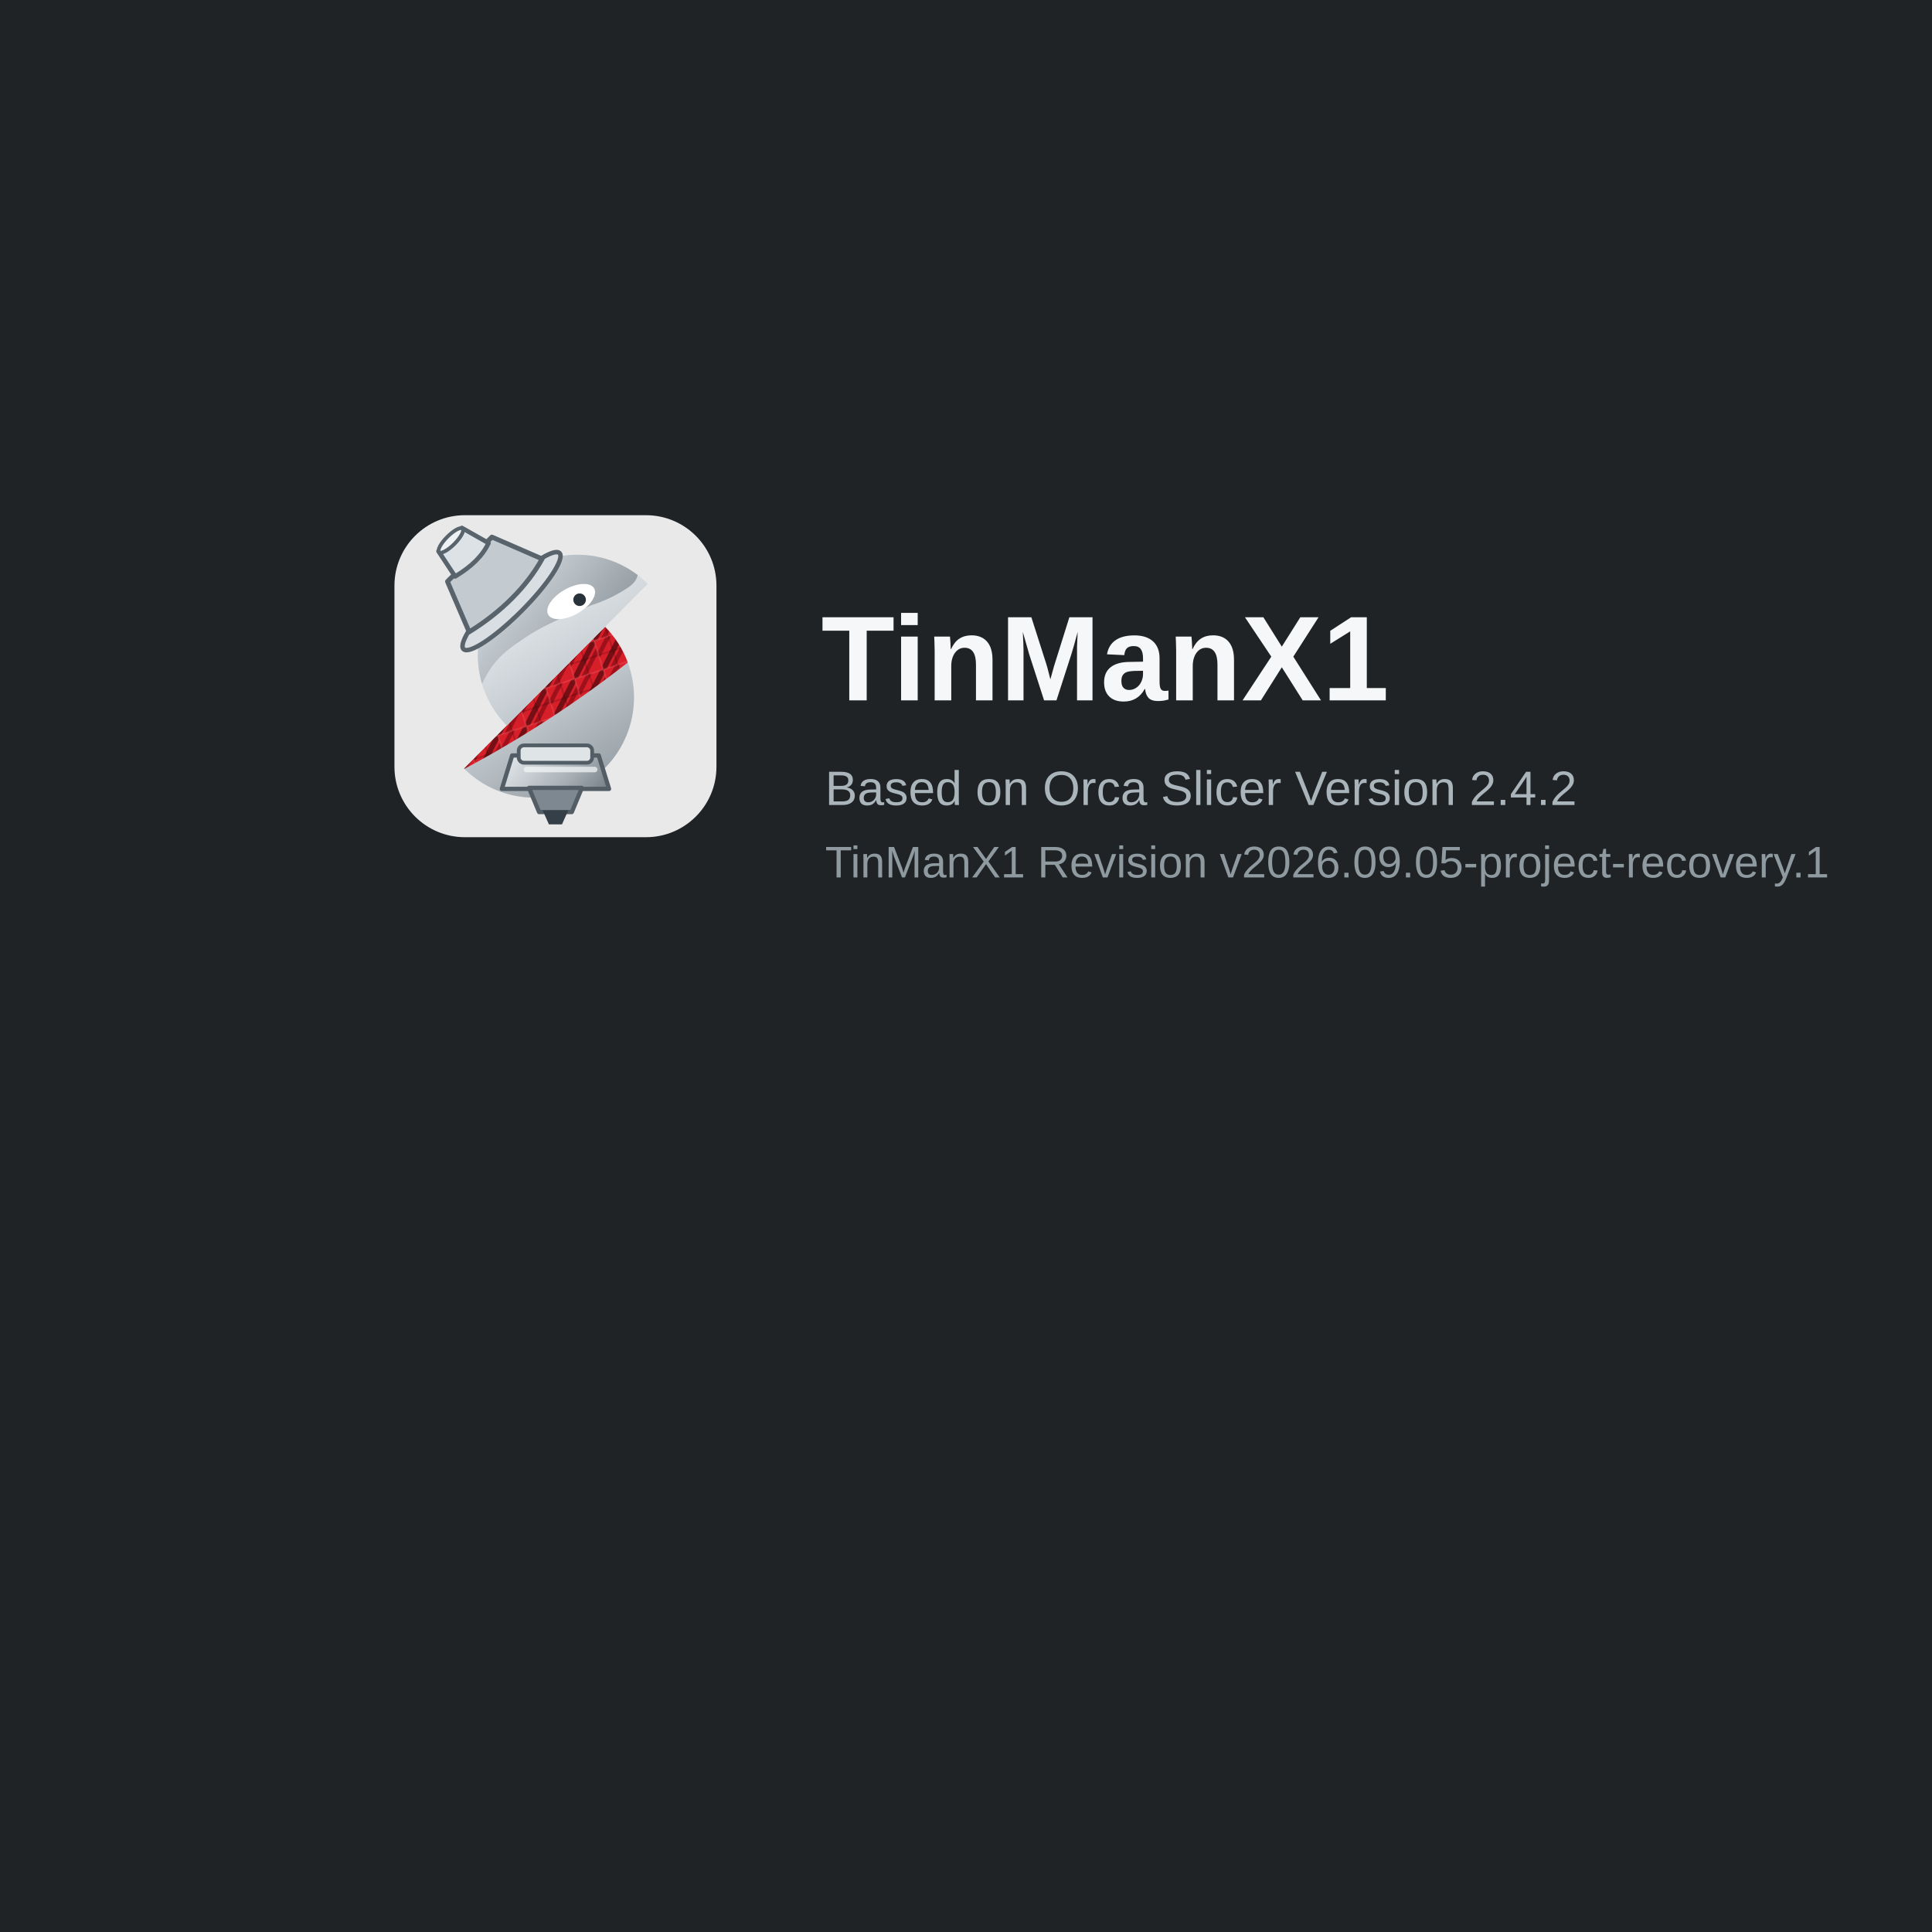
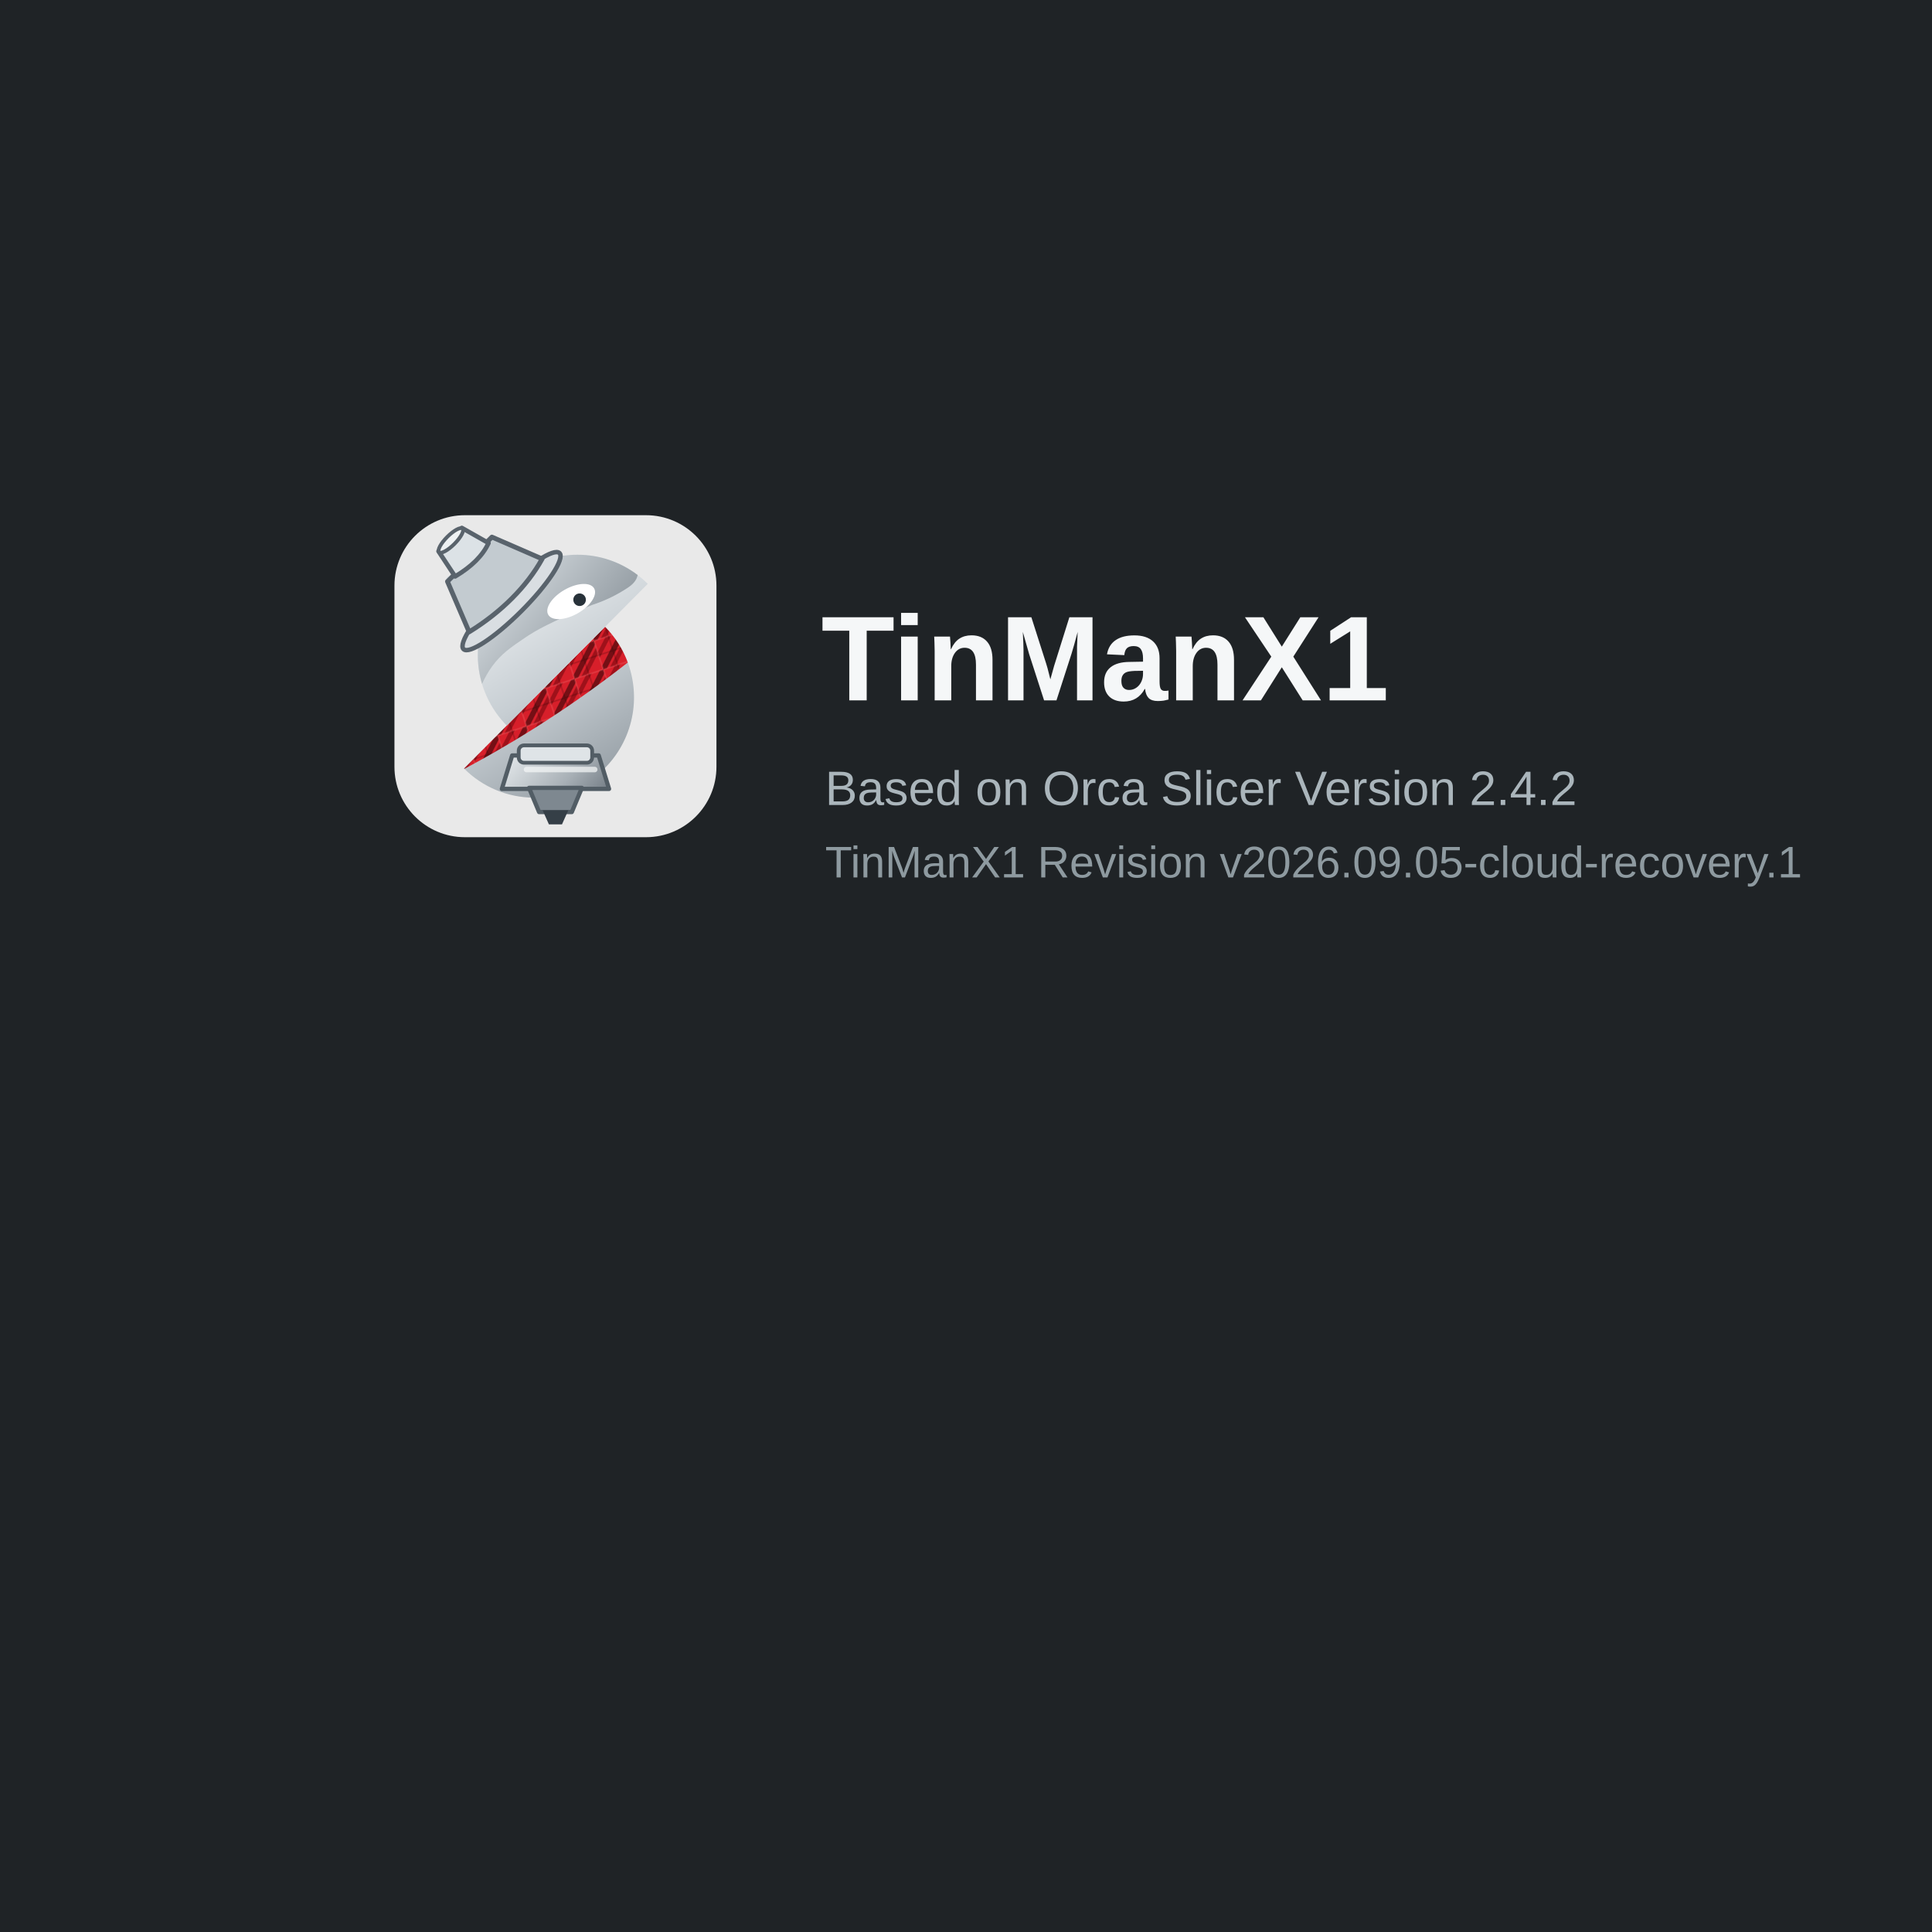
<svg xmlns="http://www.w3.org/2000/svg" width="480" height="480" viewBox="0 0 480 480">
  <defs>
    <linearGradient id="tmxSilver" x1="18" y1="8" x2="47" y2="55" gradientUnits="userSpaceOnUse">
      <stop offset="0" stop-color="#f7f9fa" />
      <stop offset=".52" stop-color="#c7ced3" />
      <stop offset="1" stop-color="#8d969d" />
    </linearGradient>
    <linearGradient id="tmxDarkSilver" x1="19" y1="10" x2="49" y2="35" gradientUnits="userSpaceOnUse">
      <stop offset="0" stop-color="#dce2e6" />
      <stop offset="1" stop-color="#6f7981" />
    </linearGradient>
    <linearGradient id="tmxNozzle" x1="24" y1="43" x2="43" y2="60" gradientUnits="userSpaceOnUse">
      <stop offset="0" stop-color="#eef2f4" />
      <stop offset=".55" stop-color="#a8b0b6" />
      <stop offset="1" stop-color="#59636c" />
    </linearGradient>
    <pattern id="tmxCarbonRed" width="6" height="6" patternUnits="userSpaceOnUse" patternTransform="rotate(-18)">
      <rect width="6" height="6" fill="#D71F2A" />
      <path d="M-2 1 1-2M0 6 6 0M5 8 8 5" fill="none" stroke="#250204" stroke-width="1.05" opacity=".55" />
      <path d="M-2 5 5-2M1 7 7 1" fill="none" stroke="#7c0810" stroke-width=".85" opacity=".62" />
      <path d="M0 0h6v6h-6z" fill="none" stroke="#f06a70" stroke-width=".35" opacity=".28" />
      <path d="M0 3h6M3 0v6" fill="none" stroke="#180102" stroke-width=".28" opacity=".22" />
    </pattern>
  </defs>
  <rect width="480" height="480" fill="#1f2326" />
  <g transform="translate(98 128)">
    <g transform="scale(1.25)">
      <rect width="64" height="64" rx="14" fill="#e9e9e9" />
      <path d="M13.84,50.354a19.7,19.7,0,0,0,13.883,5.79A19.944,19.944,0,0,0,41.858,22.182Z" fill="url(#tmxSilver)" />
      <path d="M41.858,22.181,13.84,50.354l.061.059A220.548,220.548,0,0,0,46.378,29.277a19.964,19.964,0,0,0-4.52-7.1" fill="url(#tmxCarbonRed)" />
      <path d="M36.381,7.856A19.943,19.943,0,0,0,22.327,41.818L50.345,13.646a19.693,19.693,0,0,0-13.964-5.79" fill="url(#tmxSilver)" />
      <path d="M36.381,7.856A19.636,19.636,0,0,0,26.04,10.782a22.742,22.742,0,0,0-5.91-.745,23.084,23.084,0,0,0-9.477,2.124.632.632,0,0,0,.129,1.191,13.52,13.52,0,0,1,8.069,5.137A20.06,20.06,0,0,0,17.41,33.534a19.873,19.873,0,0,1,2-3.488c1.819-2.5,3.743-3.8,6.585-5.723,2.093-1.416,5-3.077,13.359-6.512a28.421,28.421,0,0,0,6.12-2.821c1.4-.831,2.461-1.615,2.8-2.842.024-.086.045-.172.065-.256A19.655,19.655,0,0,0,36.381,7.856" fill="url(#tmxDarkSilver)" />
      <path d="M39.69,14.551c.727,1.285-.728,3.495-3.249,4.937s-5.154,1.569-5.88.284.727-3.495,3.248-4.937,5.154-1.569,5.881-.284" fill="#fff" />
      <circle cx="36.8" cy="16.8" r="1.25" fill="#28323a" />
      <g transform="translate(-17 1) rotate(-45 34.2 12.5) scale(1.05)">
        <ellipse cx="34.25" cy="18.4" rx="12.85" ry="2.65" fill="#d9dee2" stroke="#59636c" stroke-width=".85" />
        <path d="M28.3,7.2h11.9l3.8,9.65c-5.75,1.65-12.65,1.65-19.55,0Z" fill="#c3cbd0" stroke="#59636c" stroke-width=".9" stroke-linejoin="round" />
        <path d="M31.15,1.95h6.25l1.55,5.6c-2.45.9-5.4.9-8.95,0Z" fill="#dce2e6" stroke="#59636c" stroke-width=".85" stroke-linejoin="round" />
        <ellipse cx="34.25" cy="2.15" rx="3.15" ry=".95" fill="#eef2f4" stroke="#59636c" stroke-width=".7" />
      </g>
      <path d="M23.4,47.75h17.2l2.05,6.65H21.35Z" fill="url(#tmxNozzle)" stroke="#525d65" stroke-width=".85" stroke-linejoin="round" />
      <path d="M26.75,54.2h10.5l-2,4.8h-6.5Z" fill="#7e8890" stroke="#525d65" stroke-width=".85" stroke-linejoin="round" />
      <path d="M29.45,58.65h5.1l-1.25,2.8h-2.6Z" fill="#353f47" />
      <rect x="24.7" y="45.75" width="14.6" height="3.45" rx="1.05" fill="#dfe4e7" stroke="#525d65" stroke-width=".75" />
      <path d="M26.25,50.55h13.55" fill="none" stroke="#f4f6f7" stroke-width="1.1" stroke-linecap="round" opacity=".72" />
    </g>
    <text x="106" y="46" font-family="Arial, Helvetica, sans-serif" font-size="30" font-weight="700" fill="#f5f7f8">TinManX1</text>
    <text x="107" y="72" font-family="Arial, Helvetica, sans-serif" font-size="12" fill="#aab5bb">Based on Orca Slicer Version 2.4.2</text>
-     <text x="107" y="90" font-family="Arial, Helvetica, sans-serif" font-size="11" fill="#8e9aa0">TinManX1 Revision v2026.09.05-project-recovery.1</text>
+     <text x="107" y="90" font-family="Arial, Helvetica, sans-serif" font-size="11" fill="#8e9aa0">TinManX1 Revision v2026.09.05-cloud-recovery.1</text>
  </g>
</svg>
